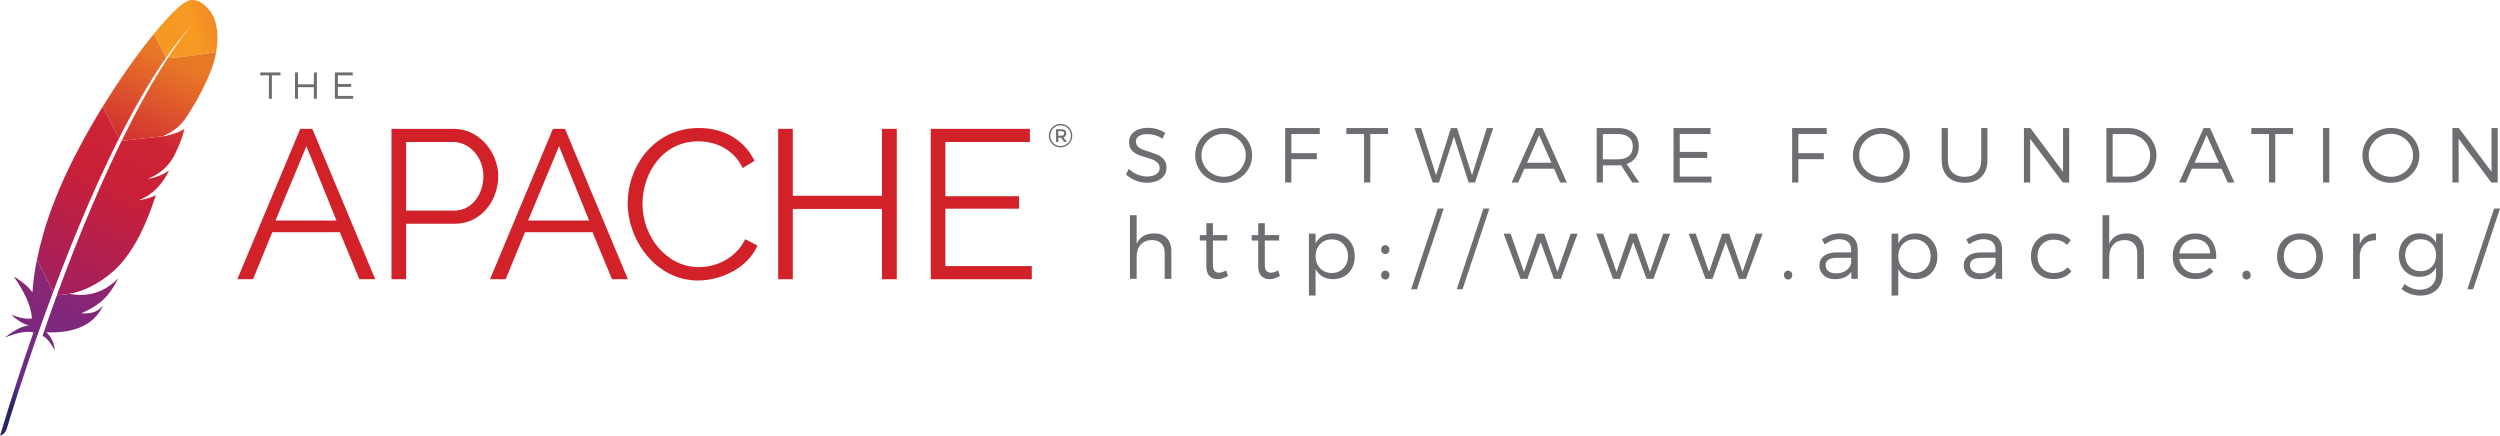
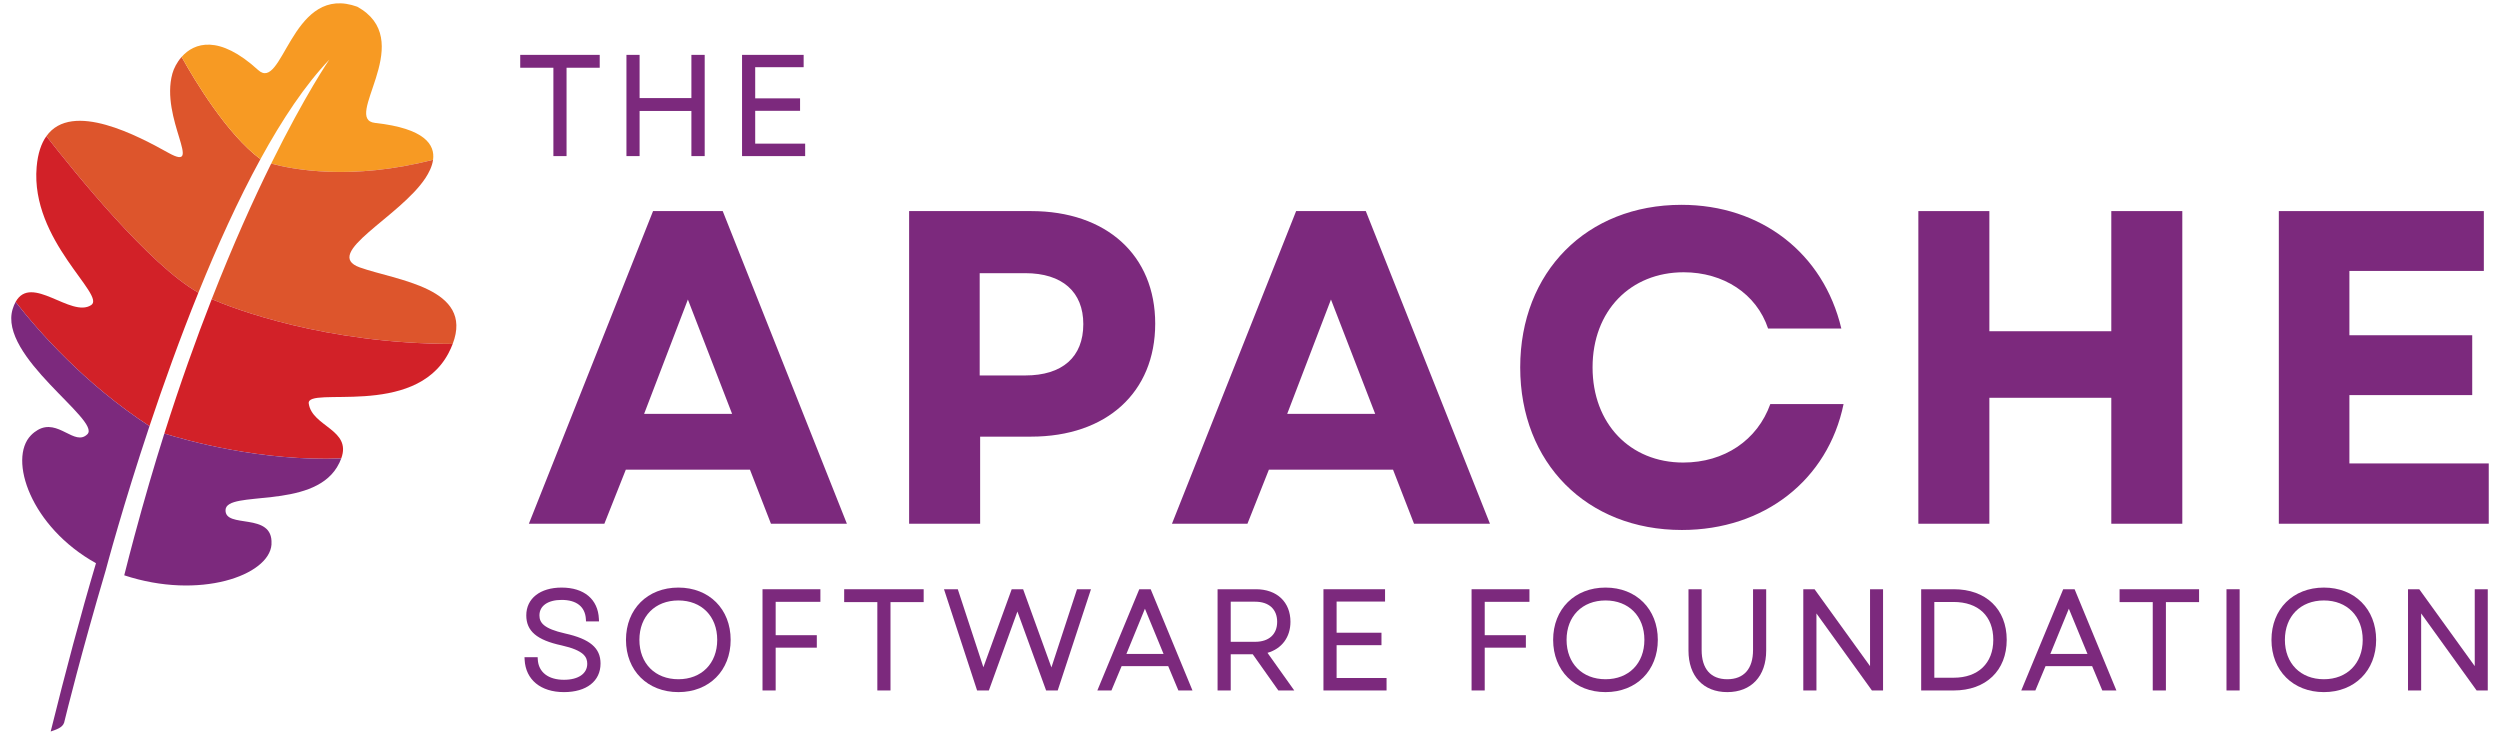
- <svg xmlns="http://www.w3.org/2000/svg" version="1.1" id="Apache_Logo_Horizontal" x="0px" y="0px" viewBox="0 0 9835 1713.9" enable-background="new 0 0 9835 1713.9" xml:space="preserve">
-   <path fill="#6D6E71" d="M1069.6,296.4v92.2h-11.8v-92.2h-33.7V285h79.4v11.4H1069.6z" />
-   <path fill="#6D6E71" d="M1234.8,388.5V343h-62.4v45.6h-11.8V285h11.8v46.8h62.4V285h11.8v103.6H1234.8z" />
-   <path fill="#6D6E71" d="M1329.2,296.4v34h52.2v11.4h-52.2v35.5h60.4v11.3h-72.2V285h70.3v11.4H1329.2z" />
-   <path fill="#D22128" d="M933.7,1098.5l247.5-591.6h47.5l247.5,591.6h-62.5l-76.7-185h-265.8l-75.8,185H933.7z M1205.4,575.2  l-121.7,292.5h240L1205.4,575.2z" />
-   <path fill="#D22128" d="M1540.1,1098.5V506.9h245c101.7,0,175,94.2,175,185.8c0,96.7-68.3,187.5-170,187.5h-192.5v218.3H1540.1z   M1597.6,828.5h189.1c70,0,115-64.2,115-135.8c0-74.2-55-134.2-120-134.2h-184.1V828.5z" />
-   <path fill="#D22128" d="M1927.7,1098.5l247.5-591.6h47.5l247.5,591.6h-62.5l-76.7-185h-265.8l-75.8,185H1927.7z M2199.3,575.2  l-121.7,292.5h240L2199.3,575.2z" />
-   <path fill="#D22128" d="M2750.1,503.6c105,0,181.6,53.3,218.3,129.2l-46.7,28.3c-37.5-78.3-110.8-105-175-105  c-141.7,0-219.1,126.7-219.1,245.8c0,130.8,95.8,249.1,221.6,249.1c66.7,0,145-33.3,182.5-110l48.3,25  c-38.3,88.3-143.3,137.5-234.1,137.5c-162.5,0-276.6-155-276.6-305C2469.3,656,2571.7,503.6,2750.1,503.6z" />
-   <path fill="#D22128" d="M3528,506.9v591.6h-58.3V821.9h-350.8v276.6h-57.5V506.9h57.5v263.3h350.8V506.9H3528z" />
-   <path fill="#D22128" d="M4059.1,1046.8v51.7h-397.5V506.9h390v51.7h-332.5v213.3h290V821h-290v225.8H4059.1z" />
-   <linearGradient id="SVGID_1_" gradientUnits="userSpaceOnUse" x1="-4229.666" y1="-4143.64" x2="-3987.589" y2="-3860.573" gradientTransform="matrix(0.4226 -0.9063 0.9063 0.4226 6189.036 -1936.836)">
-     <stop offset="0" style="stop-color:#F69923" />
-     <stop offset="0.312" style="stop-color:#F79A23" />
-     <stop offset="0.838" style="stop-color:#E97826" />
-   </linearGradient>
-   <path fill="url(#SVGID_1_)" d="M729.5,8.1C702.6,24,657.9,68.9,604.6,134l49,92.5c34.4-49.2,69.3-93.4,104.5-131.2  c2.7-3,4.1-4.4,4.1-4.4c-1.4,1.5-2.7,3-4.1,4.4c-11.4,12.6-46,52.9-98.2,133.1c50.2-2.5,127.5-12.8,190.4-23.5  c18.7-105-18.4-153-18.4-153S784.8-24.6,729.5,8.1z" />
-   <path fill="none" d="M646.5,535.5c0.4-0.1,0.7-0.1,1.1-0.2l-7.1,0.8c-0.4,0.2-0.8,0.4-1.2,0.6C641.7,536.3,644.1,535.9,646.5,535.5z  " />
-   <path fill="none" d="M596.5,701.1c-4,0.9-8.1,1.6-12.3,2.2C588.4,702.7,592.5,702,596.5,701.1z" />
-   <path fill="none" d="M256.7,1072.7c0.5-1.4,1-2.8,1.6-4.1c10.8-28.5,21.5-56.1,32-83.1c11.9-30.2,23.6-59.5,35.2-87.9  c12.2-29.9,24.3-58.8,36.1-86.8c12.5-29.3,24.7-57.5,36.8-84.7c9.8-22.1,19.5-43.5,29-64.2c3.2-6.9,6.3-13.7,9.5-20.5  c6.2-13.4,12.4-26.6,18.5-39.4c5.6-11.9,11.2-23.5,16.8-34.9c1.8-3.8,3.7-7.6,5.5-11.3c0.3-0.6,0.6-1.2,0.9-1.8l-6,0.7l-4.8-9.4  c-0.5,0.9-0.9,1.8-1.4,2.7c-8.6,17.1-17.1,34.3-25.6,51.7c-4.9,10-9.7,20.1-14.6,30.3c-13.4,28.1-26.5,56.5-39.5,85  c-13.1,28.8-25.9,57.8-38.5,86.9c-12.4,28.5-24.5,57.1-36.3,85.5c-11.8,28.4-23.4,56.8-34.7,84.9c-11.8,29.4-23.3,58.5-34.4,87.3  c-2.5,6.5-5,13-7.5,19.4c-8.9,23.2-17.6,46.2-26.1,68.8l7.5,14.9l6.7-0.7c0.2-0.7,0.5-1.4,0.7-2  C235.2,1129.9,246,1100.9,256.7,1072.7z" />
-   <path fill="none" d="M581.2,703.8L581.2,703.8C581.2,703.8,581.2,703.8,581.2,703.8C581.2,703.8,581.2,703.8,581.2,703.8z" />
-   <path fill="#BE202E" d="M564.9,784.6c-6.3,1.1-12.7,2.2-19.3,3.4c0,0-0.1,0-0.1,0.1c3.3-0.5,6.6-1,9.9-1.6  C558.6,785.9,561.8,785.3,564.9,784.6z" />
-   <path opacity="0.35" fill="#BE202E" d="M564.9,784.6c-6.3,1.1-12.7,2.2-19.3,3.4c0,0-0.1,0-0.1,0.1c3.3-0.5,6.6-1,9.9-1.6  C558.6,785.9,561.8,785.3,564.9,784.6z" />
-   <path fill="#BE202E" d="M581.3,703.7C581.3,703.8,581.3,703.8,581.3,703.7c-0.1,0-0.1,0.1-0.1,0.1c1-0.1,2.1-0.3,3.1-0.5  c4.2-0.6,8.3-1.3,12.3-2.2C591.6,702,586.5,702.9,581.3,703.7L581.3,703.7L581.3,703.7z" />
-   <path opacity="0.35" fill="#BE202E" d="M581.3,703.7C581.3,703.8,581.3,703.8,581.3,703.7c-0.1,0-0.1,0.1-0.1,0.1  c1-0.1,2.1-0.3,3.1-0.5c4.2-0.6,8.3-1.3,12.3-2.2C591.6,702,586.5,702.9,581.3,703.7L581.3,703.7L581.3,703.7z" />
-   <linearGradient id="SVGID_2_" gradientUnits="userSpaceOnUse" x1="-6021.277" y1="-4174.884" x2="-4294.186" y2="-4174.884" gradientTransform="matrix(0.4226 -0.9063 0.9063 0.4226 6189.036 -1936.836)">
-     <stop offset="0.323" style="stop-color:#9E2064" />
-     <stop offset="0.63" style="stop-color:#C92037" />
-     <stop offset="0.751" style="stop-color:#CD2335" />
-     <stop offset="1" style="stop-color:#E97826" />
-   </linearGradient>
-   <path fill="url(#SVGID_2_)" d="M509.2,465.4c14.9-27.8,30-55,45.2-81.5c15.8-27.5,31.8-54.2,48-79.9c1-1.5,1.9-3.1,2.9-4.6  c16-25.3,32.1-49.6,48.4-72.9l-49-92.5c-3.7,4.5-7.4,9.1-11.1,13.7c-14.1,17.6-28.8,36.5-43.8,56.6c-17,22.6-34.4,46.8-52.1,72.2  c-16.3,23.4-32.9,48-49.5,73.4c-14.1,21.6-28.3,43.9-42.4,66.7c-0.5,0.8-1,1.7-1.6,2.6l63.7,125.9  C481.4,518.1,495.2,491.5,509.2,465.4z" />
-   <linearGradient id="SVGID_3_" gradientUnits="userSpaceOnUse" x1="-5812.794" y1="-4001.659" x2="-4783.616" y2="-4001.659" gradientTransform="matrix(0.4226 -0.9063 0.9063 0.4226 6189.036 -1936.836)">
-     <stop offset="0" style="stop-color:#282662" />
-     <stop offset="9.548390e-02" style="stop-color:#662E8D" />
-     <stop offset="0.788" style="stop-color:#9F2064" />
-     <stop offset="0.949" style="stop-color:#CD2032" />
-   </linearGradient>
-   <path fill="url(#SVGID_3_)" d="M218.8,1174.8c-8.4,23.2-16.9,46.8-25.4,70.9c-0.1,0.4-0.2,0.7-0.4,1.1c-1.2,3.4-2.4,6.8-3.6,10.2  c-5.7,16.3-10.7,30.9-22.1,64.2c18.8,8.6,33.9,31.1,48.1,56.7c-1.5-26.5-12.5-51.4-33.3-70.7c92.6,4.2,172.4-19.2,213.6-86.9  c3.7-6,7.1-12.4,10.1-19.1c-18.8,23.8-42,33.8-85.7,31.4c-0.1,0-0.2,0.1-0.3,0.1c0.1,0,0.2-0.1,0.3-0.1  c64.4-28.8,96.7-56.5,125.3-102.3c6.8-10.9,13.3-22.7,20.1-35.9c-56.3,57.8-121.6,74.3-190.3,61.8l-51.6,5.7  C222,1166.1,220.4,1170.4,218.8,1174.8z" />
-   <linearGradient id="SVGID_4_" gradientUnits="userSpaceOnUse" x1="-5924.274" y1="-4190.977" x2="-4197.184" y2="-4190.977" gradientTransform="matrix(0.4226 -0.9063 0.9063 0.4226 6189.036 -1936.836)">
-     <stop offset="0.323" style="stop-color:#9E2064" />
-     <stop offset="0.63" style="stop-color:#C92037" />
-     <stop offset="0.751" style="stop-color:#CD2335" />
-     <stop offset="1" style="stop-color:#E97826" />
-   </linearGradient>
-   <path fill="url(#SVGID_4_)" d="M242.9,1059.3c11.1-28.8,22.6-57.9,34.4-87.3c11.3-28.1,22.9-56.5,34.7-84.9  c11.8-28.5,24-57,36.3-85.5c12.6-29,25.4-58,38.5-86.9c12.9-28.5,26.1-56.9,39.5-85c4.8-10.1,9.7-20.2,14.6-30.3  c8.4-17.4,17-34.6,25.6-51.7c0.5-0.9,0.9-1.8,1.4-2.7l-63.7-125.9c-1,1.7-2.1,3.4-3.1,5.1c-14.9,24.3-29.6,49.1-44.1,74.4  c-14.7,25.6-29.1,51.7-43.1,78.1c-11.9,22.3-23.5,44.8-34.7,67.5c-2.3,4.6-4.5,9.2-6.7,13.7c-13.9,28.6-26.4,56.2-37.8,82.8  c-12.9,30.1-24.2,58.8-34.1,86.1c-6.5,17.9-12.5,35.2-17.9,51.9c-4.5,14.2-8.7,28.4-12.7,42.6c-9.5,33.4-17.7,66.7-24.5,99.8  l64,126.4c8.5-22.6,17.1-45.6,26.1-68.8C237.9,1072.3,240.4,1065.8,242.9,1059.3z" />
-   <linearGradient id="SVGID_5_" gradientUnits="userSpaceOnUse" x1="-5798.316" y1="-4167.611" x2="-4890.678" y2="-4167.611" gradientTransform="matrix(0.4226 -0.9063 0.9063 0.4226 6189.036 -1936.836)">
-     <stop offset="0" style="stop-color:#282662" />
-     <stop offset="9.548390e-02" style="stop-color:#662E8D" />
-     <stop offset="0.788" style="stop-color:#9F2064" />
-     <stop offset="0.949" style="stop-color:#CD2032" />
-   </linearGradient>
-   <path fill="url(#SVGID_5_)" d="M144.4,1025.6c-8,40.5-13.8,80.8-16.6,120.8c-0.1,1.4-0.2,2.8-0.3,4.2c-20-32-73.5-63.3-73.4-63  c38.3,55.5,67.4,110.7,71.7,164.8c-20.5,4.2-48.6-1.9-81.1-13.8c33.9,31.1,59.3,39.7,69.2,42c-31.1,1.9-63.5,23.3-96.1,47.9  c47.7-19.5,86.3-27.2,113.9-20.9c-43.8,124-87.7,260.9-131.6,406.2c13.5-4,21.5-13,26-25.3c7.8-26.3,59.8-199,141.2-425.9  c2.3-6.5,4.6-12.9,7-19.5c0.7-1.8,1.3-3.6,2-5.4c8.6-23.8,17.5-48.1,26.7-72.9c2.1-5.6,4.2-11.3,6.3-17c0-0.1,0.1-0.2,0.1-0.3  l-64-126.4C145,1022.6,144.7,1024.1,144.4,1025.6z" />
-   <linearGradient id="SVGID_6_" gradientUnits="userSpaceOnUse" x1="-5924.274" y1="-4012.23" x2="-4197.184" y2="-4012.23" gradientTransform="matrix(0.4226 -0.9063 0.9063 0.4226 6189.036 -1936.836)">
-     <stop offset="0.323" style="stop-color:#9E2064" />
-     <stop offset="0.63" style="stop-color:#C92037" />
-     <stop offset="0.751" style="stop-color:#CD2335" />
-     <stop offset="1" style="stop-color:#E97826" />
-   </linearGradient>
-   <path fill="url(#SVGID_6_)" d="M477.7,555.7c-1.8,3.7-3.7,7.5-5.5,11.3c-5.5,11.4-11.1,23-16.8,34.9c-6.1,12.8-12.3,26-18.5,39.4  c-3.1,6.8-6.3,13.6-9.5,20.5c-9.5,20.7-19.2,42.1-29,64.2c-12.1,27.2-24.3,55.4-36.8,84.7c-11.9,27.9-23.9,56.8-36.1,86.8  c-11.6,28.4-23.3,57.7-35.2,87.9c-10.6,27-21.3,54.6-32,83.1c-0.5,1.4-1,2.8-1.6,4.1c-10.7,28.3-21.5,57.3-32.4,87  c-0.2,0.7-0.5,1.4-0.7,2l51.6-5.7c-1-0.2-2-0.3-3.1-0.5c61.6-7.7,143.6-53.7,196.5-110.6c24.4-26.2,46.5-57.1,67-93.3  c15.2-26.9,29.6-56.8,43.2-89.8c11.9-28.9,23.3-60.1,34.4-94c-14.2,7.5-30.4,12.9-48.3,16.7c-3.1,0.7-6.3,1.3-9.6,1.9  c-3.2,0.6-6.5,1.1-9.9,1.6l0,0l0,0c0,0,0.1,0,0.1-0.1c57.5-22.1,93.7-64.8,120.1-117.1c-15.1,10.3-39.7,23.8-69.2,30.3  c-4,0.9-8.1,1.6-12.3,2.2c-1,0.1-2.1,0.3-3.1,0.5l0,0l0,0c0,0,0.1,0,0.1,0c0,0,0,0,0.1,0l0,0c19.9-8.3,36.8-17.7,51.4-28.7  c3.1-2.4,6.2-4.8,9.1-7.3c4.5-3.8,8.7-7.9,12.7-12.2c2.6-2.7,5.1-5.5,7.5-8.4c5.7-6.8,11.1-14.2,16.1-22.1c1.5-2.4,3-4.9,4.5-7.5  c1.9-3.7,3.7-7.3,5.5-10.8c8-16.1,14.5-30.5,19.6-43.2c2.6-6.3,4.8-12.2,6.7-17.6c0.8-2.2,1.5-4.3,2.2-6.3c2-6.1,3.7-11.5,5-16.2  c2-7.1,3.1-12.7,3.8-16.8l0,0l0,0c-1.9,1.5-4.2,3.1-6.7,4.6c-17.3,10.4-47.1,19.8-71.1,24.2l47.3-5.2l-47.3,5.2  c-0.4,0.1-0.7,0.1-1.1,0.2c-2.4,0.4-4.8,0.8-7.2,1.2c0.4-0.2,0.8-0.4,1.2-0.6l-161.9,17.7C478.3,554.5,478,555.1,477.7,555.7z" />
-   <linearGradient id="SVGID_7_" gradientUnits="userSpaceOnUse" x1="-6031.412" y1="-4021.106" x2="-4304.321" y2="-4021.106" gradientTransform="matrix(0.4226 -0.9063 0.9063 0.4226 6189.036 -1936.836)">
-     <stop offset="0.323" style="stop-color:#9E2064" />
-     <stop offset="0.63" style="stop-color:#C92037" />
-     <stop offset="0.751" style="stop-color:#CD2335" />
-     <stop offset="1" style="stop-color:#E97826" />
-   </linearGradient>
-   <path fill="url(#SVGID_7_)" d="M660,228.4c-14.4,22.1-30.1,47.2-47.1,75.6c-0.9,1.5-1.8,3-2.7,4.5c-14.6,24.6-30.1,51.6-46.4,81.2  c-14.1,25.5-28.8,52.9-44,82.4c-13.3,25.7-27,52.9-41.1,81.7l161.9-17.7c47.2-21.7,68.3-41.3,88.7-69.7c5.4-7.8,10.9-16,16.3-24.5  c16.6-26,32.9-54.6,47.5-83c14.1-27.4,26.5-54.7,36-79.2c6.1-15.6,10.9-30.1,14.3-42.8c2.9-11.2,5.3-21.9,7.1-32.1  C787.5,215.6,710.2,225.9,660,228.4z" />
-   <path fill="#BE202E" d="M555.4,786.4c-3.2,0.6-6.5,1.1-9.9,1.6l0,0C548.8,787.5,552.1,787,555.4,786.4z" />
-   <path opacity="0.35" fill="#BE202E" d="M555.4,786.4c-3.2,0.6-6.5,1.1-9.9,1.6l0,0C548.8,787.5,552.1,787,555.4,786.4z" />
-   <linearGradient id="SVGID_8_" gradientUnits="userSpaceOnUse" x1="-5924.274" y1="-3959.067" x2="-4197.184" y2="-3959.067" gradientTransform="matrix(0.4226 -0.9063 0.9063 0.4226 6189.036 -1936.836)">
-     <stop offset="0.323" style="stop-color:#9E2064" />
-     <stop offset="0.63" style="stop-color:#C92037" />
-     <stop offset="0.751" style="stop-color:#CD2335" />
-     <stop offset="1" style="stop-color:#E97826" />
-   </linearGradient>
-   <path fill="url(#SVGID_8_)" d="M555.4,786.4c-3.2,0.6-6.5,1.1-9.9,1.6l0,0C548.8,787.5,552.1,787,555.4,786.4z" />
-   <path fill="#BE202E" d="M581.2,703.8c1-0.1,2.1-0.3,3.1-0.5C583.2,703.5,582.2,703.7,581.2,703.8L581.2,703.8z" />
-   <path opacity="0.35" fill="#BE202E" d="M581.2,703.8c1-0.1,2.1-0.3,3.1-0.5C583.2,703.5,582.2,703.7,581.2,703.8L581.2,703.8z" />
-   <linearGradient id="SVGID_9_" gradientUnits="userSpaceOnUse" x1="-5924.274" y1="-3965.15" x2="-4197.184" y2="-3965.15" gradientTransform="matrix(0.4226 -0.9063 0.9063 0.4226 6189.036 -1936.836)">
-     <stop offset="0.323" style="stop-color:#9E2064" />
-     <stop offset="0.63" style="stop-color:#C92037" />
-     <stop offset="0.751" style="stop-color:#CD2335" />
-     <stop offset="1" style="stop-color:#E97826" />
-   </linearGradient>
-   <path fill="url(#SVGID_9_)" d="M581.2,703.8c1-0.1,2.1-0.3,3.1-0.5C583.2,703.5,582.2,703.7,581.2,703.8L581.2,703.8z" />
-   <path fill="#BE202E" d="M581.3,703.8C581.3,703.8,581.3,703.8,581.3,703.8L581.3,703.8L581.3,703.8L581.3,703.8  C581.3,703.8,581.3,703.8,581.3,703.8z" />
-   <path opacity="0.35" fill="#BE202E" d="M581.3,703.8C581.3,703.8,581.3,703.8,581.3,703.8L581.3,703.8L581.3,703.8L581.3,703.8  C581.3,703.8,581.3,703.8,581.3,703.8z" />
-   <linearGradient id="SVGID_10_" gradientUnits="userSpaceOnUse" x1="-4954.02" y1="-3966.37" x2="-4572.276" y2="-3966.37" gradientTransform="matrix(0.4226 -0.9063 0.9063 0.4226 6189.036 -1936.836)">
-     <stop offset="0.323" style="stop-color:#9E2064" />
-     <stop offset="0.63" style="stop-color:#C92037" />
-     <stop offset="0.751" style="stop-color:#CD2335" />
-     <stop offset="1" style="stop-color:#E97826" />
-   </linearGradient>
-   <path fill="url(#SVGID_10_)" d="M581.3,703.8C581.3,703.8,581.3,703.8,581.3,703.8L581.3,703.8L581.3,703.8L581.3,703.8  C581.3,703.8,581.3,703.8,581.3,703.8z" />
-   <path fill="#6D6E71" d="M4552.4,508.2c12,3.6,22.6,8.4,31.5,14.5l-10.5,23c-9.2-6.1-19-10.6-29.4-13.6c-10.4-3-20.3-4.5-29.7-4.5  c-13.8,0-24.9,2.5-33.2,7.5c-8.3,5-12.4,12-12.4,21.1c0,7.8,2.3,14.2,6.9,19.3c4.6,5.1,10.3,9,17.3,11.9c6.9,2.8,16.4,6.1,28.5,9.8  c14.6,4.7,26.4,9.1,35.3,13.1c8.9,4.1,16.5,10.1,22.9,18.1c6.3,8,9.5,18.5,9.5,31.5c0,11.9-3.2,22.2-9.6,31.1  c-6.4,8.9-15.5,15.7-27.3,20.6c-11.8,4.9-25.3,7.3-40.6,7.3c-15.3,0-30.2-3-44.7-8.9c-14.4-5.9-26.8-13.9-37.2-23.8l10.9-22  c9.8,9.6,21,17,33.8,22.3c12.8,5.3,25.3,7.9,37.4,7.9c15.5,0,27.8-3,36.8-9c9-6,13.4-14.1,13.4-24.3c0-8-2.3-14.5-7-19.7  c-4.7-5.2-10.5-9.2-17.4-12.1c-6.9-2.9-16.4-6.1-28.5-9.7c-14.4-4.3-26.2-8.4-35.2-12.4c-9-4-16.6-9.9-22.9-17.8  c-6.2-7.9-9.3-18.2-9.3-31.1c0-11.1,3.1-20.8,9.2-29.1c6.1-8.4,14.8-14.8,26.1-19.4c11.3-4.6,24.2-6.9,38.9-6.9  C4528.2,502.8,4540.3,504.6,4552.4,508.2z" />
-   <path fill="#6D6E71" d="M4870.3,517.6c17.1,9.6,30.7,22.6,40.7,39.1c10,16.4,15,34.5,15,54.2c0,19.8-5,38-15,54.5  c-10,16.5-23.6,29.6-40.7,39.3c-17.1,9.7-35.9,14.5-56.2,14.5c-20.6,0-39.5-4.8-56.6-14.5c-17.1-9.7-30.7-22.8-40.7-39.3  c-10-16.5-15-34.7-15-54.5c0-19.8,5-38,15-54.5c10-16.5,23.6-29.5,40.7-39c17.1-9.5,36-14.3,56.6-14.3  C4834.4,503.1,4853.2,507.9,4870.3,517.6z M4770.5,537.8c-13.4,7.6-24,17.8-32,30.6c-8,12.9-12,27-12,42.4c0,15.5,4,29.8,12,42.7  c8,13,18.6,23.2,32,30.7c13.3,7.5,27.9,11.3,43.6,11.3c15.7,0,30.2-3.8,43.4-11.3c13.2-7.5,23.7-17.8,31.6-30.7  c7.9-12.9,11.8-27.2,11.8-42.7s-3.9-29.7-11.8-42.5c-7.9-12.8-18.4-23-31.7-30.6c-13.3-7.6-27.7-11.4-43.3-11.4  C4798.4,526.4,4783.8,530.2,4770.5,537.8z" />
-   <path fill="#6D6E71" d="M5080.3,527.3v75.3h100.1v23.6h-100.1V718h-24.5V503.7h136.1v23.6H5080.3z" />
-   <path fill="#6D6E71" d="M5390.7,527.3V718h-24.5V527.3h-69.6v-23.6h164.2v23.6H5390.7z" />
-   <path fill="#6D6E71" d="M5777.5,718l-57.8-180.5L5661.1,718h-25l-71.7-214.3h26.3l58.9,185.9l58.1-185.6l24.5-0.3l58.7,185.9  l58.1-185.9h25.4L5802.6,718H5777.5z" />
-   <path fill="#6D6E71" d="M5996.7,663.9l-23.9,54.1h-26l96.1-214.3h25.4l95.8,214.3h-26.6l-23.9-54.1H5996.7z M6054.9,531.7  l-47.7,108.6h96.1L6054.9,531.7z" />
-   <path fill="#6D6E71" d="M6377,649.7c-6.1,0.4-10.9,0.6-14.3,0.6h-56.9V718h-24.5V503.7h81.4c26.7,0,47.4,6.3,62.2,18.8  c14.8,12.6,22.2,30.3,22.2,53.2c0,17.5-4.1,32.2-12.4,44c-8.3,11.8-20.1,20.3-35.6,25.5l50.1,72.8h-27.8L6377,649.7z M6407.7,614  c10.5-8.6,15.8-21.1,15.8-37.7c0-16.1-5.3-28.3-15.8-36.6c-10.5-8.3-25.5-12.4-45.1-12.4h-56.9v99.5h56.9  C6382.2,626.9,6397.2,622.6,6407.7,614z" />
-   <path fill="#6D6E71" d="M6608.2,527.3v70.4h108v23.6h-108v73.4h124.9V718h-149.4V503.7H6729v23.6H6608.2z" />
-   <path fill="#6D6E71" d="M7074.8,527.3v75.3h100.1v23.6h-100.1V718h-24.5V503.7h136.1v23.6H7074.8z" />
-   <path fill="#6D6E71" d="M7457.7,517.6c17.1,9.6,30.7,22.6,40.7,39.1c10,16.4,15,34.5,15,54.2c0,19.8-5,38-15,54.5  c-10,16.5-23.6,29.6-40.7,39.3c-17.1,9.7-35.9,14.5-56.2,14.5c-20.6,0-39.5-4.8-56.6-14.5c-17.1-9.7-30.7-22.8-40.7-39.3  c-10-16.5-15-34.7-15-54.5c0-19.8,5-38,15-54.5c10-16.5,23.6-29.5,40.7-39c17.1-9.5,36-14.3,56.6-14.3  C7421.8,503.1,7440.5,507.9,7457.7,517.6z M7357.9,537.8c-13.4,7.6-24,17.8-32,30.6c-8,12.9-12,27-12,42.4c0,15.5,4,29.8,12,42.7  c8,13,18.6,23.2,32,30.7c13.3,7.5,27.9,11.3,43.6,11.3c15.7,0,30.2-3.8,43.4-11.3c13.2-7.5,23.7-17.8,31.6-30.7  c7.9-12.9,11.8-27.2,11.8-42.7s-3.9-29.7-11.8-42.5c-7.9-12.8-18.4-23-31.7-30.6c-13.3-7.6-27.7-11.4-43.3-11.4  C7385.7,526.4,7371.2,530.2,7357.9,537.8z" />
-   <path fill="#6D6E71" d="M7794.8,695.5c-15.9,15.8-37.9,23.7-65.9,23.7c-28.2,0-50.3-7.9-66.3-23.7c-16-15.8-24-37.7-24-65.7V503.7  h24.5v126.1c0,20.6,5.9,36.7,17.6,48.3c11.8,11.6,27.8,17.4,48.1,17.4c20.4,0,36.4-5.7,48-17.3c11.6-11.5,17.3-27.7,17.3-48.5V503.7  h24.5v126.1C7818.7,657.8,7810.7,679.7,7794.8,695.5z" />
-   <path fill="#6D6E71" d="M8115.1,718l-128.5-172v172h-24.5V503.7h25.4L8116,676V503.7h24.2V718H8115.1z" />
-   <path fill="#6D6E71" d="M8429.3,517.9c16.7,9.4,29.9,22.3,39.6,38.6c9.7,16.3,14.6,34.4,14.6,54.5s-4.9,38.2-14.6,54.5  c-9.7,16.3-23,29.2-40,38.6c-16.9,9.4-35.8,14-56.5,14h-85.8V503.7h86.7C8394,503.7,8412.6,508.4,8429.3,517.9z M8311.2,694.7h62.5  c15.7,0,30.1-3.6,43-10.8c12.9-7.2,23.2-17.2,30.7-30c7.5-12.7,11.3-27,11.3-42.7c0-15.7-3.8-30-11.5-42.7  c-7.7-12.7-18-22.7-31.1-30.1c-13.1-7.4-27.5-11.1-43.3-11.1h-61.6V694.7z" />
-   <path fill="#6D6E71" d="M8622.8,663.9l-23.9,54.1h-26l96.1-214.3h25.4l95.8,214.3h-26.6l-23.9-54.1H8622.8z M8681,531.7l-47.7,108.6  h96.1L8681,531.7z" />
-   <path fill="#6D6E71" d="M8950.8,527.3V718h-24.5V527.3h-69.6v-23.6h164.2v23.6H8950.8z" />
-   <path fill="#6D6E71" d="M9138.9,718V503.7h24.5V718H9138.9z" />
-   <path fill="#6D6E71" d="M9462.2,517.6c17.1,9.6,30.7,22.6,40.7,39.1c10,16.4,15,34.5,15,54.2c0,19.8-5,38-15,54.5  c-10,16.5-23.6,29.6-40.7,39.3c-17.1,9.7-35.9,14.5-56.2,14.5c-20.6,0-39.5-4.8-56.6-14.5c-17.1-9.7-30.7-22.8-40.7-39.3  c-10-16.5-15-34.7-15-54.5c0-19.8,5-38,15-54.5c10-16.5,23.6-29.5,40.7-39c17.1-9.5,36-14.3,56.6-14.3  C9426.4,503.1,9445.1,507.9,9462.2,517.6z M9362.4,537.8c-13.4,7.6-24,17.8-32,30.6c-8,12.9-12,27-12,42.4c0,15.5,4,29.8,12,42.7  c8,13,18.6,23.2,32,30.7c13.3,7.5,27.9,11.3,43.6,11.3c15.7,0,30.2-3.8,43.4-11.3c13.2-7.5,23.7-17.8,31.6-30.7  c7.9-12.9,11.8-27.2,11.8-42.7s-3.9-29.7-11.8-42.5c-7.9-12.8-18.4-23-31.7-30.6c-13.3-7.6-27.7-11.4-43.3-11.4  C9390.3,526.4,9375.8,530.2,9362.4,537.8z" />
-   <path fill="#6D6E71" d="M9800.8,718l-128.5-172v172h-24.5V503.7h25.4L9801.7,676V503.7h24.2V718H9800.8z" />
-   <path fill="#6D6E71" d="M4204.9,500.9c9,9,13.5,19.9,13.5,32.6c0,12.7-4.5,23.6-13.5,32.7c-9,9.1-20,13.7-32.8,13.7  c-12.9,0-23.8-4.5-32.7-13.5c-8.9-9-13.4-19.9-13.4-32.6c0-12.7,4.5-23.6,13.5-32.7c9-9.1,19.9-13.7,32.7-13.7  C4185,487.4,4195.9,491.9,4204.9,500.9z M4201,562.4c7.9-8,11.8-17.6,11.8-28.8c0-11.2-3.9-20.7-11.7-28.6  c-7.8-7.9-17.4-11.9-28.7-11.9c-11.3,0-20.9,4-28.8,11.9c-7.8,8-11.8,17.6-11.8,28.8c0,11.2,3.9,20.8,11.6,28.7  c7.8,7.9,17.3,11.9,28.6,11.9S4193.1,570.4,4201,562.4z M4194.5,524.7c0,8.3-3.6,13.5-10.9,15.6l13.3,18h-10.7l-12-16.7h-11v16.7  h-8.7v-50h18.8c7.6,0,13,1.3,16.3,3.9C4192.9,514.8,4194.5,519,4194.5,524.7z M4183.4,531.7c1.7-1.4,2.6-3.8,2.6-7.1  c0-3.3-0.9-5.6-2.7-6.8c-1.8-1.3-4.9-1.9-9.5-1.9h-10.6v18h10.4C4178.4,533.9,4181.6,533.2,4183.4,531.7z" />
-   <path fill="#6D6E71" d="M4540.6,918.2c21.1,0,37.7,6.1,49.6,18.4c11.9,12.3,17.9,29.2,17.9,50.8V1097h-26.3V994.4  c0-15.7-4.4-28-13.3-36.8s-21.2-13.2-36.9-13.2c-18.7,0.2-33.3,6.3-44,18.2c-10.7,11.9-16,27.5-16,46.9v87.4h-26.3V846.6h26.3V959  C4483.1,932.2,4506.2,918.6,4540.6,918.2z" />
-   <path fill="#6D6E71" d="M4823.7,1063.6l7.4,21.3c-12.8,8.8-26.2,13.3-40.2,13.5c-13.7,0-24.7-4.2-32.9-12.7  c-8.2-8.4-12.3-21.1-12.3-38V946.2h-25.6v-21.3h25.6V878h26v46.9l56.3-0.3v21.6h-56.3v96.8c0,19.8,7.9,29.7,23.6,29.7  C4804.6,1072.7,4814,1069.6,4823.7,1063.6z" />
-   <path fill="#6D6E71" d="M5027.8,1063.6l7.4,21.3c-12.8,8.8-26.2,13.3-40.2,13.5c-13.7,0-24.7-4.2-32.9-12.7  c-8.2-8.4-12.3-21.1-12.3-38V946.2h-25.6v-21.3h25.6V878h26v46.9l56.3-0.3v21.6h-56.3v96.8c0,19.8,7.9,29.7,23.6,29.7  C5008.7,1072.7,5018.1,1069.6,5027.8,1063.6z" />
-   <path fill="#6D6E71" d="M5244.1,918.2c25.2,0,45.7,8.4,61.6,25.3c15.9,16.9,23.8,38.6,23.8,65.1c0,26.3-7.8,47.8-23.5,64.5  c-15.6,16.6-36,25-61.2,25c-32.2,0-55.2-13-69.2-39.1v103.6h-26.3V919.2h26.3v38.4C5189.5,931.3,5212.4,918.2,5244.1,918.2z   M5239.4,1074c18.4,0,33.6-6.2,45.5-18.6c11.9-12.3,17.9-28.2,17.9-47.6c0-19.1-6-34.9-17.9-47.4c-11.9-12.5-27.1-18.7-45.5-18.7  c-18.7,0-34,6.2-45.9,18.6c-11.9,12.4-17.9,28.2-17.9,47.6c0,19.3,6,35.2,17.9,47.6C5205.4,1067.8,5220.7,1074,5239.4,1074z" />
-   <path fill="#6D6E71" d="M5449.9,964.4c4.5,0,8.3,1.7,11.5,5.1c3.2,3.4,4.7,7.5,4.7,12.5s-1.6,9.1-4.7,12.5c-3.2,3.4-7,5.1-11.5,5.1  c-4.7,0-8.7-1.7-11.8-5.1c-3.2-3.4-4.7-7.5-4.7-12.5s1.6-9.1,4.7-12.5C5441.2,966.1,5445.2,964.4,5449.9,964.4z M5449.9,1064.6  c4.5,0,8.3,1.7,11.5,5c3.2,3.4,4.7,7.5,4.7,12.5c0,4.9-1.6,9.1-4.7,12.5c-3.2,3.4-7,5.1-11.5,5.1c-4.7,0-8.7-1.7-11.8-5.1  c-3.2-3.4-4.7-7.5-4.7-12.5c0-4.9,1.6-9.1,4.7-12.5C5441.2,1066.3,5445.2,1064.6,5449.9,1064.6z" />
-   <path fill="#6D6E71" d="M5574.1,1138.1h-22.9l105.3-317.8h23.3L5574.1,1138.1z" />
-   <path fill="#6D6E71" d="M5753.6,1138.1h-22.9l105.3-317.8h23.3L5753.6,1138.1z" />
-   <path fill="#6D6E71" d="M6140.5,1097h-27.3l-52.3-144.4l-52,144.4h-27.3l-66.5-177.8h27.7l52.6,150.5l51.6-150.5h27.7l52.3,150.5  l52-150.5h27.3L6140.5,1097z" />
-   <path fill="#6D6E71" d="M6504.6,1097h-27.3L6425,952.6l-52,144.4h-27.3l-66.5-177.8h27.7l52.6,150.5l51.6-150.5h27.7l52.3,150.5  l52-150.5h27.3L6504.6,1097z" />
-   <path fill="#6D6E71" d="M6868.6,1097h-27.3L6789,952.6l-52,144.4h-27.3l-66.5-177.8h27.7l52.6,150.5l51.6-150.5h27.7l52.3,150.5  l52-150.5h27.3L6868.6,1097z" />
-   <path fill="#6D6E71" d="M7034.6,1064.6c4.5,0,8.3,1.7,11.5,5c3.2,3.4,4.7,7.5,4.7,12.5c0,4.9-1.6,9.1-4.7,12.5  c-3.2,3.4-7,5.1-11.5,5.1c-4.7,0-8.7-1.7-11.8-5.1c-3.2-3.4-4.7-7.5-4.7-12.5c0-4.9,1.6-9.1,4.7-12.5  C7026,1066.3,7029.9,1064.6,7034.6,1064.6z" />
-   <path fill="#6D6E71" d="M7283,1097v-27.3c-14.2,19.1-35.9,28.7-65.1,28.7c-18,0-32.6-5.1-43.7-15.4c-11.1-10.2-16.7-23.2-16.7-39  c0-15.5,5.8-27.8,17.5-37c11.7-9.1,28-13.8,48.9-14h58.4v-10.5c0-13.3-4.1-23.5-12.1-30.7c-8.1-7.2-19.9-10.8-35.4-10.8  c-18,0-36.8,6.7-56.4,20.2l-11.1-19.2c12.6-8.3,24.2-14.4,34.9-18.2s23.2-5.7,37.6-5.7c21.8,0,38.6,5.4,50.4,16.2  c11.8,10.8,17.8,25.9,18.1,45.2l0.3,117.4H7283z M7222.9,1075.4c15.1,0,27.9-3.5,38.6-10.6c10.7-7.1,17.7-16.8,21.1-29.2v-21.3  h-55.3c-30.1,0-45.2,9.6-45.2,28.7c0,9.9,3.7,17.8,11.1,23.6C7200.6,1072.5,7210.5,1075.4,7222.9,1075.4z" />
-   <path fill="#6D6E71" d="M7536.3,918.2c25.2,0,45.7,8.4,61.6,25.3c15.9,16.9,23.8,38.6,23.8,65.1c0,26.3-7.8,47.8-23.5,64.5  c-15.6,16.6-36,25-61.2,25c-32.2,0-55.2-13-69.2-39.1v103.6h-26.3V919.2h26.3v38.4C7481.8,931.3,7504.6,918.2,7536.3,918.2z   M7531.6,1074c18.4,0,33.6-6.2,45.5-18.6c11.9-12.3,17.9-28.2,17.9-47.6c0-19.1-6-34.9-17.9-47.4c-11.9-12.5-27.1-18.7-45.5-18.7  c-18.7,0-34,6.2-45.9,18.6c-11.9,12.4-17.9,28.2-17.9,47.6c0,19.3,6,35.2,17.9,47.6C7497.6,1067.8,7512.9,1074,7531.6,1074z" />
-   <path fill="#6D6E71" d="M7850.8,1097v-27.3c-14.2,19.1-35.9,28.7-65.1,28.7c-18,0-32.6-5.1-43.7-15.4c-11.1-10.2-16.7-23.2-16.7-39  c0-15.5,5.8-27.8,17.5-37c11.7-9.1,28-13.8,48.9-14h58.4v-10.5c0-13.3-4.1-23.5-12.1-30.7c-8.1-7.2-19.9-10.8-35.4-10.8  c-18,0-36.8,6.7-56.4,20.2l-11.1-19.2c12.6-8.3,24.2-14.4,34.9-18.2c10.7-3.8,23.2-5.7,37.6-5.7c21.8,0,38.6,5.4,50.4,16.2  c11.8,10.8,17.8,25.9,18.1,45.2l0.3,117.4H7850.8z M7790.7,1075.4c15.1,0,27.9-3.5,38.6-10.6c10.7-7.1,17.7-16.8,21.1-29.2v-21.3  h-55.3c-30.2,0-45.2,9.6-45.2,28.7c0,9.9,3.7,17.8,11.1,23.6C7768.5,1072.5,7778.4,1075.4,7790.7,1075.4z" />
-   <path fill="#6D6E71" d="M8077.8,918.5c28.6-0.2,51.4,8.5,68.5,26.3l-14.5,18.6c-14.4-13.7-32.1-20.6-53-20.6  c-18.4,0-33.6,6.1-45.4,18.2c-11.8,12.1-17.7,27.9-17.7,47.2s5.9,35.2,17.7,47.4c11.8,12.3,26.9,18.4,45.4,18.4  c23.8,0,42.2-7.6,55-22.9l15.2,16.2c-16.9,20.5-40.6,30.7-71.2,30.7c-25.9,0-47-8.3-63.4-25c-16.4-16.6-24.6-38.2-24.6-64.8  c0-26.3,8.3-47.9,24.8-64.6C8031.1,926.9,8052.2,918.5,8077.8,918.5z" />
-   <path fill="#6D6E71" d="M8366.7,918.2c21.1,0,37.7,6.1,49.6,18.4c11.9,12.3,17.9,29.2,17.9,50.8V1097h-26.3V994.4  c0-15.7-4.4-28-13.3-36.8s-21.2-13.2-36.9-13.2c-18.7,0.2-33.3,6.3-44,18.2c-10.7,11.9-16,27.5-16,46.9v87.4h-26.3V846.6h26.3V959  C8309.2,932.2,8332.2,918.6,8366.7,918.2z" />
-   <path fill="#6D6E71" d="M8635.6,918.5c28.1-0.2,49.3,8.7,63.6,26.6c14.3,18,20.8,42.4,19.4,73.2h-145.1c2.2,17.3,9.2,31.1,20.9,41.3  c11.7,10.2,26.2,15.4,43.5,15.4c22.5,0,40.8-7.4,55-22.3l14.5,15.5c-17.8,19.8-41.6,29.7-71.5,29.7c-26.1,0-47.4-8.3-63.8-25  c-16.4-16.6-24.6-38.2-24.6-64.8s8.2-48.1,24.6-64.8C8588.5,926.8,8609.7,918.5,8635.6,918.5z M8573.5,996.8H8695  c-0.9-17.1-6.7-30.7-17.4-40.7c-10.7-10-24.7-15-42-15c-16.9,0-30.9,5.1-42.2,15.2C8582.1,966.4,8575.5,979.9,8573.5,996.8z" />
-   <path fill="#6D6E71" d="M8838,1064.6c4.5,0,8.3,1.7,11.5,5c3.1,3.4,4.7,7.5,4.7,12.5c0,4.9-1.6,9.1-4.7,12.5  c-3.2,3.4-7,5.1-11.5,5.1c-4.7,0-8.7-1.7-11.8-5.1c-3.2-3.4-4.7-7.5-4.7-12.5c0-4.9,1.6-9.1,4.7-12.5  C8829.3,1066.3,8833.3,1064.6,8838,1064.6z" />
-   <path fill="#6D6E71" d="M8983.4,943.5c16.9-16.6,38.5-25,64.8-25c26.3,0,47.9,8.3,64.8,25c16.9,16.6,25.3,38.1,25.3,64.5  c0,26.5-8.5,48.2-25.3,64.9c-16.9,16.8-38.5,25.1-64.8,25.1c-26.3,0-47.9-8.4-64.8-25.1c-16.9-16.8-25.3-38.4-25.3-64.9  C8958.1,981.6,8966.5,960.1,8983.4,943.5z M9094.1,960.8c-11.9-12.3-27.2-18.4-45.9-18.4c-18.7,0-34,6.1-45.9,18.4  c-11.9,12.3-17.9,28.1-17.9,47.4c0,19.6,6,35.5,17.9,47.7c11.9,12.3,27.2,18.4,45.9,18.4c18.7,0,34-6.1,45.9-18.4  c11.9-12.3,17.9-28.2,17.9-47.7C9111.9,988.9,9106,973.1,9094.1,960.8z" />
-   <path fill="#6D6E71" d="M9283.3,919.2v39.5c12.2-26.5,33.4-40,63.8-40.5v26.7c-18.4-0.2-33.3,4.9-44.5,15.3  c-11.3,10.5-17.6,24.6-19.2,42.3v94.5H9257V919.2H9283.3z" />
-   <path fill="#6D6E71" d="M9610,919.2v159.2c0,25.9-8.2,46.5-24.5,61.7c-16.3,15.3-38,22.9-64.9,22.9c-26.3-0.2-50.6-8.8-72.9-25.7  l12.1-20.2c17.8,14.8,37.7,22.4,59.7,22.6c19.4,0,34.9-5.5,46.6-16.5c11.7-11,17.5-25.7,17.5-44.2v-27c-13,24.7-34.9,37.1-65.4,37.1  c-23.9,0-43.3-8-58.4-24c-15.1-16-22.6-36.7-22.6-62.1c0-24.7,7.4-45,22.3-60.9c14.8-15.9,34.2-23.9,58-24.1  c30.6,0,52.6,12.4,66.1,37.1v-36.1H9610z M9479.2,1049.2c11.4,11.8,25.9,17.7,43.7,17.7s32.3-5.9,43.7-17.7c11.3-11.8,17-26.8,17-45  c0-18.4-5.7-33.6-17-45.4c-11.4-11.8-25.9-17.7-43.7-17.7s-32.3,5.9-43.7,17.7c-11.3,11.8-17.1,26.9-17.4,45.4  C9462.1,1022.4,9467.9,1037.4,9479.2,1049.2z" />
-   <path fill="#6D6E71" d="M9729.4,1138.1h-22.9l105.3-317.8h23.3L9729.4,1138.1z" />
+ <svg xmlns="http://www.w3.org/2000/svg" id="Layer_1" viewBox="0 0 1000 293.929">
+   <defs>
+     <style>
+       .cls-1 {
+         fill: #7c297d;
+       }
+ 
+       .cls-2 {
+         fill: #f79a23;
+       }
+ 
+       .cls-3 {
+         fill: #dd552c;
+       }
+ 
+       .cls-4 {
+         fill: #d22128;
+       }
+     </style>
+   </defs>
+   <path class="cls-1" d="M338.756,209.493l-49.668-125.058h-27.868l-49.668,125.058h30.193l8.576-21.617h49.664l8.397,21.617h30.373ZM257.647,165.544l17.509-45.736,17.685,45.736h-35.193Z" />
+   <path class="cls-1" d="M392.054,174.656h20.366c30.193,0,49.664-17.688,49.664-45.2,0-27.336-19.471-45.02-49.664-45.02h-48.773v125.058h28.407v-34.837ZM391.875,109.269h18.224c14.827,0,23.224,7.502,23.224,20.366,0,13.22-8.397,20.546-23.224,20.546h-18.224v-40.912Z" />
+   <path class="cls-1" d="M546.319,84.435h-27.868l-49.668,125.058h30.193l8.576-21.617h49.664l8.397,21.617h30.373l-49.668-125.058ZM514.879,165.544l17.509-45.736,17.685,45.736h-35.193Z" />
+   <path class="cls-1" d="M708.131,161.615c-5.18,14.471-18.4,23.403-34.837,23.403-21.261,0-36.268-15.542-36.268-38.055,0-22.688,15.187-38.055,36.448-38.055,15.898,0,29.119,8.576,33.762,22.512h29.302c-7.146-30.193-32.16-49.488-63.96-49.488-37.875,0-64.495,26.797-64.495,65.031,0,38.23,26.621,65.031,64.675,65.031,32.871,0,58.421-20.01,64.671-50.38h-29.298Z" />
+   <polygon class="cls-1" points="795.747 159.114 844.52 159.114 844.52 209.493 872.923 209.493 872.923 84.435 844.52 84.435 844.52 132.493 795.747 132.493 795.747 84.435 767.34 84.435 767.34 209.493 795.747 209.493 795.747 159.114" />
+   <polygon class="cls-1" points="939.76 185.375 939.76 158.039 988.888 158.039 988.888 134.1 939.76 134.1 939.76 108.374 993.536 108.374 993.536 84.435 911.532 84.435 911.532 209.493 995.499 209.493 995.499 185.375 939.76 185.375" />
+   <polygon class="cls-1" points="221.356 62.439 226.62 62.439 226.62 27.097 239.886 27.097 239.886 21.948 208.09 21.948 208.09 27.097 221.356 27.097 221.356 62.439" />
+   <polygon class="cls-1" points="255.838 44.384 276.56 44.384 276.56 62.439 281.877 62.439 281.877 21.948 276.56 21.948 276.56 39.231 255.838 39.231 255.838 21.948 250.578 21.948 250.578 62.439 255.838 62.439 255.838 44.384" />
+   <polygon class="cls-1" points="322.062 57.455 302.079 57.455 302.079 44.326 320.027 44.326 320.027 39.342 302.079 39.342 302.079 26.879 321.458 26.879 321.458 21.948 296.819 21.948 296.819 62.439 322.062 62.439 322.062 57.455" />
+   <path class="cls-1" d="M226.019,253.385c-8.504-1.92-10.244-4.284-10.244-7.245,0-3.81,3.401-6.178,8.875-6.178,5.96,0,9.407,2.724,9.701,7.666l.057.922h5.195l-.046-1.025c-.356-7.823-5.925-12.494-14.907-12.494-8.588,0-14.138,4.361-14.138,11.109,0,6.293,4.231,9.889,14.142,12.019,9.005,2.016,10.244,4.728,10.244,7.356,0,3.948-3.569,6.4-9.315,6.4-6.262,0-10.175-3.03-10.47-8.106l-.054-.922h-5.26l.054,1.029c.413,7.976,6.438,12.93,15.73,12.93,9.024,0,14.632-4.384,14.632-11.442,0-6.22-4.246-9.816-14.196-12.019Z" />
+   <path class="cls-1" d="M271.353,235.031c-12.344,0-20.963,8.596-20.963,20.906s8.619,20.909,20.963,20.909c12.31,0,20.906-8.599,20.906-20.909s-8.596-20.906-20.906-20.906ZM271.353,271.693c-9.326,0-15.592-6.331-15.592-15.757,0-9.422,6.266-15.753,15.592-15.753,9.292,0,15.535,6.331,15.535,15.753,0,9.426-6.243,15.757-15.535,15.757Z" />
+   <polygon class="cls-1" points="305.005 276.184 310.265 276.184 310.265 259.066 326.725 259.066 326.725 254.078 310.265 254.078 310.265 240.731 328.156 240.731 328.156 235.693 305.005 235.693 305.005 276.184" />
+   <polygon class="cls-1" points="337.67 240.842 350.936 240.842 350.936 276.184 356.199 276.184 356.199 240.842 369.466 240.842 369.466 235.693 337.67 235.693 337.67 240.842" />
+   <polygon class="cls-1" points="420.569 266.969 409.249 235.693 404.682 235.693 393.355 266.904 383.118 235.693 377.595 235.693 390.838 276.184 395.543 276.184 406.966 244.61 418.445 276.184 423.086 276.184 436.394 235.693 430.805 235.693 420.569 266.969" />
+   <path class="cls-1" d="M460.268,235.693h-4.556l-16.774,40.491h5.639l4.074-9.743h18.626l4.074,9.743h5.639l-16.468-39.887-.252-.604ZM465.421,261.564h-14.858l7.406-18.079,7.452,18.079Z" />
+   <path class="cls-1" d="M516.183,248.726c0-7.918-5.421-13.033-13.806-13.033h-15.347v40.491h5.26v-14.479h8.81l10.24,14.479h6.365l-10.711-15.053c5.707-1.618,9.188-6.251,9.188-12.406ZM492.29,240.678h9.758c5.52,0,8.817,3.011,8.817,8.049,0,5.007-3.297,7.995-8.817,7.995h-9.758v-16.043Z" />
+   <polygon class="cls-1" points="534.64 258.071 552.589 258.071 552.589 253.087 534.64 253.087 534.64 240.624 554.02 240.624 554.02 235.693 529.38 235.693 529.38 276.184 554.624 276.184 554.624 271.2 534.64 271.2 534.64 258.071" />
+   <polygon class="cls-1" points="588.627 276.184 593.887 276.184 593.887 259.066 610.348 259.066 610.348 254.078 593.887 254.078 593.887 240.731 611.778 240.731 611.778 235.693 588.627 235.693 588.627 276.184" />
+   <path class="cls-1" d="M642.22,235.031c-12.344,0-20.963,8.596-20.963,20.906s8.619,20.909,20.963,20.909c12.31,0,20.906-8.599,20.906-20.909s-8.596-20.906-20.906-20.906ZM642.22,271.693c-9.326,0-15.592-6.331-15.592-15.757,0-9.422,6.266-15.753,15.592-15.753,9.292,0,15.535,6.331,15.535,15.753,0,9.426-6.243,15.757-15.535,15.757Z" />
+   <path class="cls-1" d="M701.215,260.011c0,7.532-3.661,11.683-10.305,11.683-6.61,0-10.252-4.15-10.252-11.683v-24.318h-5.264v24.54c0,10.248,5.945,16.613,15.516,16.613,9.602,0,15.565-6.365,15.565-16.613v-24.54h-5.26v24.318Z" />
+   <polygon class="cls-1" points="748.014 266.449 725.823 235.693 721.317 235.693 721.317 276.184 726.577 276.184 726.577 245.375 748.473 275.779 748.768 276.184 753.22 276.184 753.22 235.693 748.014 235.693 748.014 266.449" />
+   <path class="cls-1" d="M781.501,235.693h-13.033v40.491h13.033c12.868,0,21.185-7.949,21.185-20.248s-8.316-20.244-21.185-20.244ZM781.501,271.089h-7.773v-30.301h7.666c9.969,0,15.921,5.662,15.921,15.148,0,9.345-6.059,15.152-15.814,15.152Z" />
+   <path class="cls-1" d="M829.838,235.693h-4.556l-16.774,40.491h5.639l4.074-9.743h18.626l4.074,9.743h5.639l-16.468-39.887-.252-.604ZM834.991,261.564h-14.858l7.406-18.079,7.452,18.079Z" />
+   <polygon class="cls-1" points="847.833 240.842 861.099 240.842 861.099 276.184 866.363 276.184 866.363 240.842 879.629 240.842 879.629 235.693 847.833 235.693 847.833 240.842" />
+   <rect class="cls-1" x="890.596" y="235.693" width="5.26" height="40.491" />
+   <path class="cls-1" d="M929.55,235.031c-12.344,0-20.963,8.596-20.963,20.906s8.619,20.909,20.963,20.909c12.31,0,20.906-8.599,20.906-20.909s-8.596-20.906-20.906-20.906ZM929.55,271.693c-9.326,0-15.592-6.331-15.592-15.757,0-9.422,6.266-15.753,15.592-15.753,9.292,0,15.535,6.331,15.535,15.753,0,9.426-6.243,15.757-15.535,15.757Z" />
+   <polygon class="cls-1" points="989.898 266.449 967.708 235.693 963.201 235.693 963.201 276.184 968.461 276.184 968.461 245.375 990.357 275.779 990.652 276.184 995.105 276.184 995.105 235.693 989.898 235.693 989.898 266.449" />
+   <g>
+     <path class="cls-3" d="M79.353,117.07c7.493-18.528,15.853-37.02,24.824-53.409-13.391-9.946-26.249-31.393-31.531-40.895-1.897,2.156-3.129,4.638-3.688,6.658-4.977,17.97,12.739,39.669-1.53,31.741-11.889-6.606-38.661-21.074-48.873-6.694,11.437,14.695,41.35,51.667,60.798,62.6Z" />
+     <path class="cls-2" d="M104.177,63.661c8.692-15.881,17.955-29.79,27.559-39.81,0,0-9.579,13.865-23.26,41.581,8.286,2.282,31.883,6.964,64.753-1.526.808-5.973-3.208-12.543-23.219-14.743-13.065-1.435,15.681-31.196-5.143-45.271-.672-.455-1.333-.857-1.981-1.216-.698-.251-1.435-.48-2.223-.685-24.321-6.346-27.692,34.893-37.397,26.028-15.683-14.326-25.582-10.979-30.621-5.252,5.283,9.502,18.141,30.949,31.531,40.895Z" />
+     <path class="cls-4" d="M59.792,170.453c5.49-16.447,12.095-34.925,19.561-53.383-19.448-10.933-49.361-47.905-60.798-62.6-2.042,2.873-3.437,6.88-3.902,12.36-2.494,29.434,27.871,51.225,21.818,55.205-8.007,5.266-23.945-12.649-30.226-1.266,9.104,11.696,27.65,32.829,53.547,49.684Z" />
+     <path class="cls-3" d="M143.929,106.973c-15.375-5.484,16.066-20.19,26.276-35.792,1.306-1.995,2.657-4.573,3.023-7.276-32.869,8.49-56.467,3.808-64.753,1.526-7.083,14.351-15.261,32.435-23.791,54.24,8.883,3.799,45.155,17.83,96.388,17.903,8.614-22.436-22.552-25.398-37.144-30.601Z" />
+     <path class="cls-4" d="M65.733,173.414c9.035,2.815,38.97,11.225,70.762,9.959,4.271-11.564-11.697-12.692-12.998-21.967-1.007-7.176,42.022,6.031,55.867-20.064.7-1.32,1.246-2.565,1.708-3.768-51.233-.073-87.505-14.104-96.388-17.903-6.233,15.934-12.646,33.818-18.952,53.742Z" />
+     <path class="cls-1" d="M65.733,173.414c-4.06,12.824-8.065,26.525-11.952,41.004-1.379,5.134-2.742,10.363-4.085,15.707,30.175,9.961,57.962.023,58.904-12.295.008-.098-.011-.17-.005-.264.718-13.046-18.836-5.815-18.373-13.658.465-7.901,34.138-.046,44.552-16.986.799-1.299,1.319-2.452,1.722-3.548-31.792,1.266-61.728-7.144-70.762-9.959Z" />
+     <path class="cls-1" d="M6.245,120.769c-.44.798-.837,1.719-1.175,2.821-5.848,19.006,35.504,44.538,29.878,50.104-5.071,5.015-11.681-6.446-19.831-1.712-.893.52-1.8,1.176-2.73,2.131-9.217,9.443-.144,36.647,26.007,51.168-6.102,20.49-12.178,43.383-18.125,67.324,2.157-.756,4.74-1.513,5.382-3.548.965-3.967,6.929-28.105,16.612-60.852,0,0,1.767-6.708,5.003-17.759,2.991-10.219,7.242-24.157,12.528-39.994-25.898-16.854-44.443-37.988-53.547-49.684Z" />
+   </g>
</svg>
